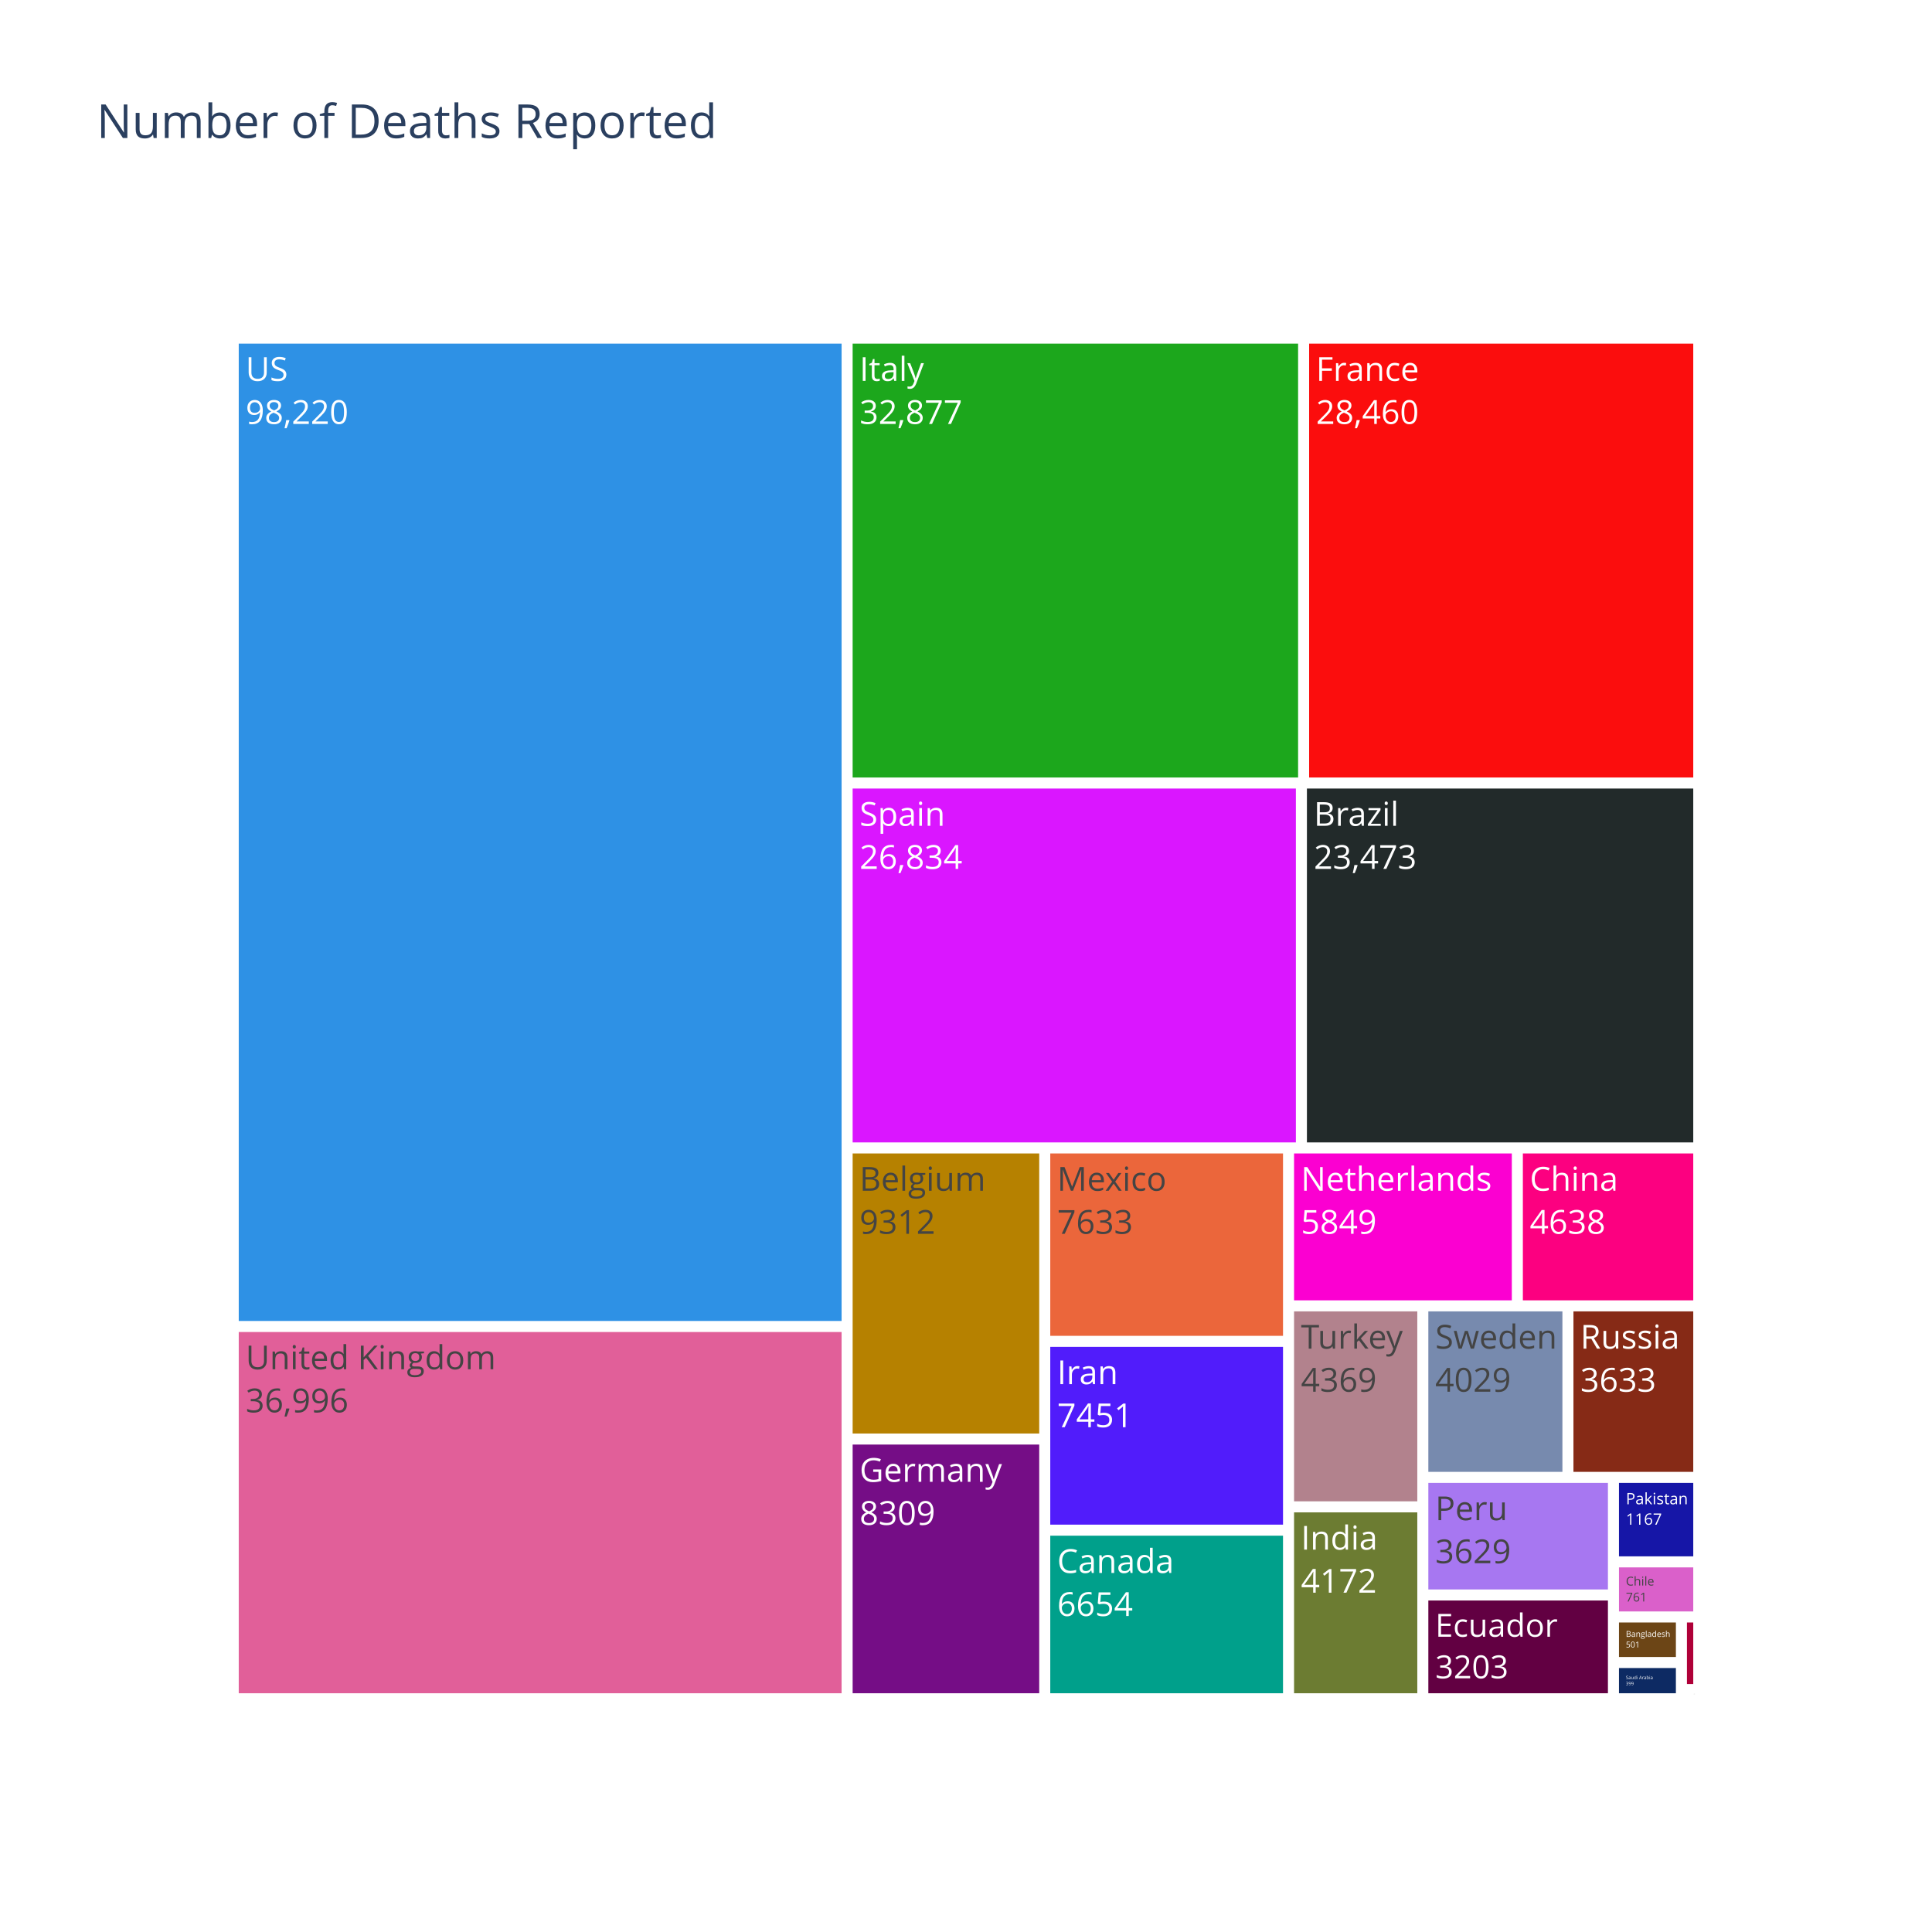
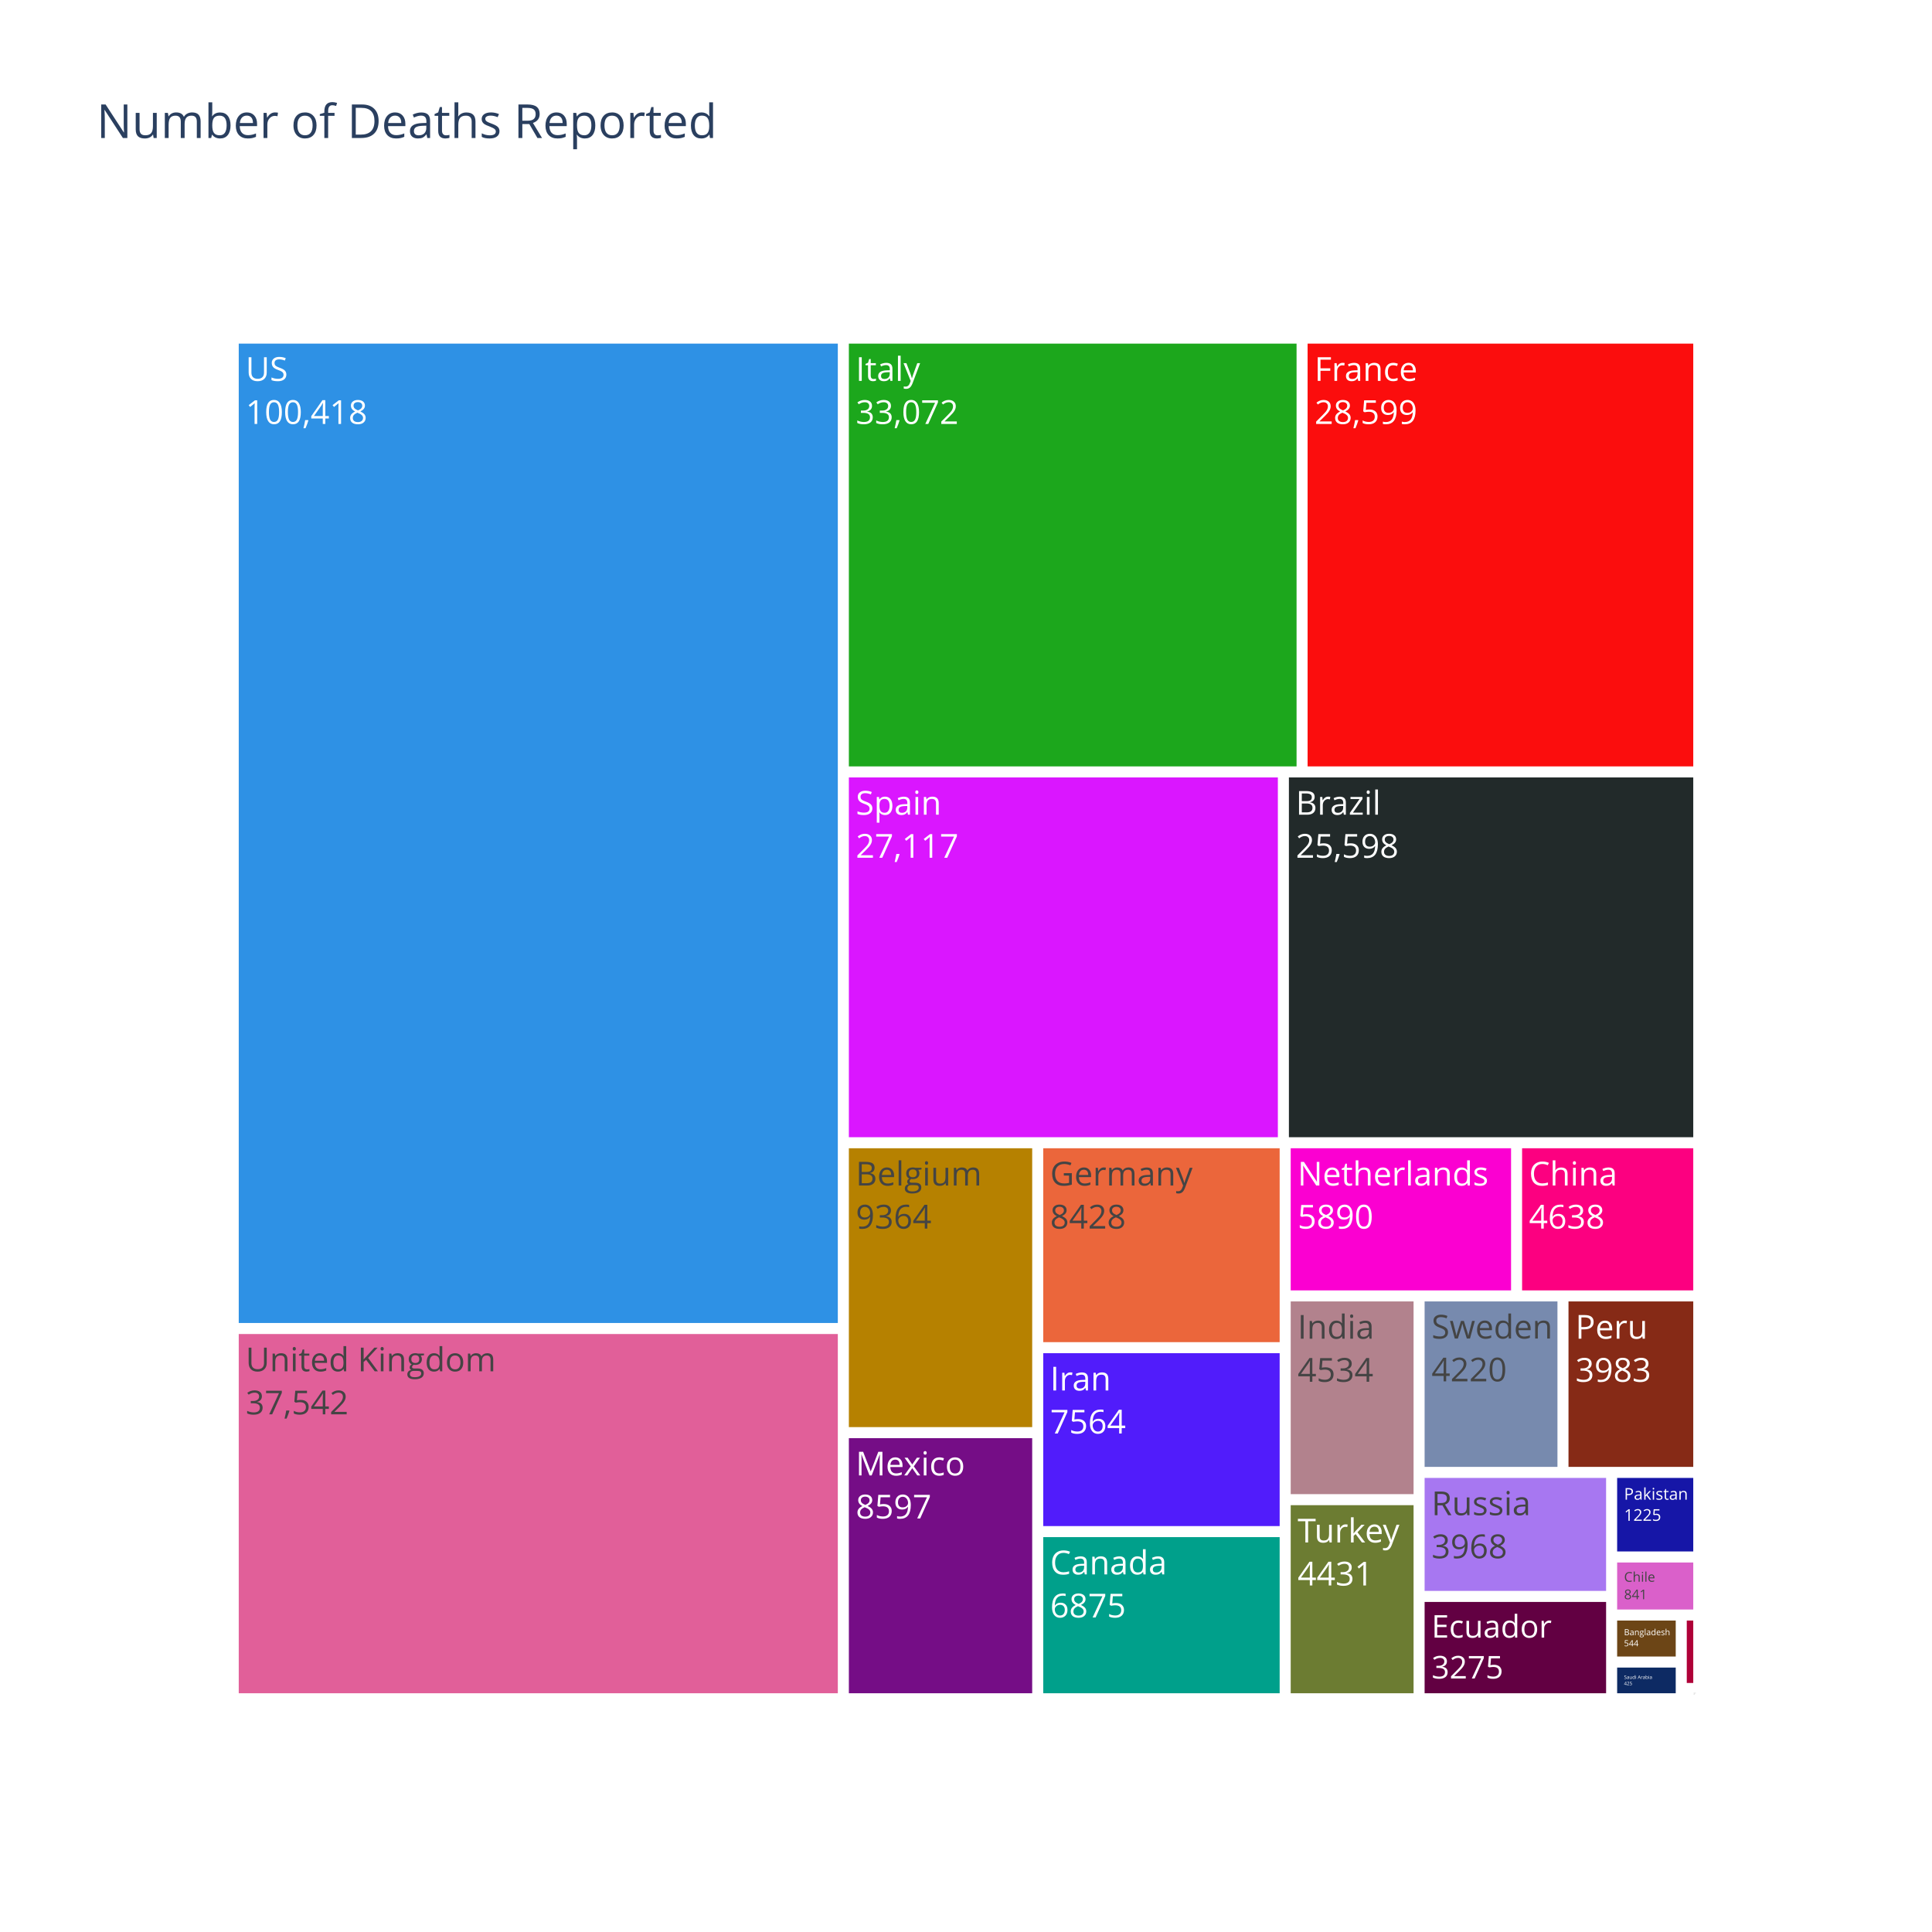
<svg xmlns="http://www.w3.org/2000/svg" class="main-svg" width="700" height="700" style="" viewBox="0 0 700 700">
  <rect x="0" y="0" width="700" height="700" style="fill: rgb(255, 255, 255); fill-opacity: 1;" />
-   <defs id="defs-acfd2f">
+   <defs id="defs-99809f">
    <g class="clips" />
    <g class="gradients" />
  </defs>
  <g class="bglayer" />
  <g class="layer-below">
    <g class="imagelayer" />
    <g class="shapelayer" />
  </g>
  <g class="cartesianlayer" />
  <g class="polarlayer" />
  <g class="ternarylayer" />
  <g class="geolayer" />
  <g class="funnelarealayer" />
  <g class="pielayer" />
  <g class="treemaplayer">
    <g class="trace treemap" style="opacity: 1;">
      <g class="slice cursor-pointer">
        <path class="surface" d="M80,100L620,100L620,620L80,620Z" style="pointer-events: all; stroke-width: 0; fill: rgb(0, 0, 0); fill-opacity: 0; stroke: rgb(0, 0, 0); stroke-opacity: 0; opacity: 0;" />
        <g class="slicetext">
          <text data-notex="1" class="slicetext" text-anchor="start" x="0" y="0" style="font-family: 'Open Sans', verdana, arial, sans-serif; font-size: 12px; fill: rgb(42, 63, 95); fill-opacity: 1; white-space: pre;" transform="translate(86,114)"> </text>
        </g>
      </g>
      <g class="slice cursor-pointer">
-         <path class="surface" d="M86,124L305.428,124L305.428,479.112L86,479.112Z" style="pointer-events: all; stroke-width: 1; fill: rgb(46, 145, 229); fill-opacity: 1; stroke: rgb(255, 255, 255); stroke-opacity: 1; opacity: 1;" />
+         <path class="surface" d="M86,124L304.058,124L304.058,479.844L86,479.844Z" style="pointer-events: all; stroke-width: 1; fill: rgb(46, 145, 229); fill-opacity: 1; stroke: rgb(255, 255, 255); stroke-opacity: 1; opacity: 1;" />
        <g class="slicetext">
          <text data-notex="1" class="slicetext" text-anchor="start" x="0" y="0" style="font-family: 'Open Sans', verdana, arial, sans-serif; font-size: 12px; fill: rgb(255, 255, 255); fill-opacity: 1; white-space: pre;" transform="translate(89,138)">
            <tspan class="line" dy="0em" x="0" y="0">US</tspan>
-             <tspan class="line" dy="1.3em" x="0" y="0">98,220</tspan>
-           </text>
-         </g>
-       </g>
-       <g class="slice cursor-pointer">
-         <path class="surface" d="M86,482.112L305.428,482.112L305.428,614L86,614Z" style="pointer-events: all; stroke-width: 1; fill: rgb(225, 95, 153); fill-opacity: 1; stroke: rgb(255, 255, 255); stroke-opacity: 1; opacity: 1;" />
-         <g class="slicetext">
-           <text data-notex="1" class="slicetext" text-anchor="start" x="0" y="0" style="font-family: 'Open Sans', verdana, arial, sans-serif; font-size: 12px; fill: rgb(68, 68, 68); fill-opacity: 1; white-space: pre;" transform="translate(89,496.1119)">
+             <tspan class="line" dy="1.3em" x="0" y="0">100,418</tspan>
+           </text>
+         </g>
+       </g>
+       <g class="slice cursor-pointer">
+         <path class="surface" d="M86,482.844L304.058,482.844L304.058,614L86,614Z" style="pointer-events: all; stroke-width: 1; fill: rgb(225, 95, 153); fill-opacity: 1; stroke: rgb(255, 255, 255); stroke-opacity: 1; opacity: 1;" />
+         <g class="slicetext">
+           <text data-notex="1" class="slicetext" text-anchor="start" x="0" y="0" style="font-family: 'Open Sans', verdana, arial, sans-serif; font-size: 12px; fill: rgb(68, 68, 68); fill-opacity: 1; white-space: pre;" transform="translate(89,496.8437)">
            <tspan class="line" dy="0em" x="0" y="0">United Kingdom</tspan>
-             <tspan class="line" dy="1.3em" x="0" y="0">36,996</tspan>
-           </text>
-         </g>
-       </g>
-       <g class="slice cursor-pointer">
-         <path class="surface" d="M308.428,124L470.825,124L470.825,282.204L308.428,282.204Z" style="pointer-events: all; stroke-width: 1; fill: rgb(28, 167, 28); fill-opacity: 1; stroke: rgb(255, 255, 255); stroke-opacity: 1; opacity: 1;" />
-         <g class="slicetext">
-           <text data-notex="1" class="slicetext" text-anchor="start" x="0" y="0" style="font-family: 'Open Sans', verdana, arial, sans-serif; font-size: 12px; fill: rgb(255, 255, 255); fill-opacity: 1; white-space: pre;" transform="translate(311.4285,138)">
+             <tspan class="line" dy="1.3em" x="0" y="0">37,542</tspan>
+           </text>
+         </g>
+       </g>
+       <g class="slice cursor-pointer">
+         <path class="surface" d="M307.058,124L470.269,124L470.269,278.181L307.058,278.181Z" style="pointer-events: all; stroke-width: 1; fill: rgb(28, 167, 28); fill-opacity: 1; stroke: rgb(255, 255, 255); stroke-opacity: 1; opacity: 1;" />
+         <g class="slicetext">
+           <text data-notex="1" class="slicetext" text-anchor="start" x="0" y="0" style="font-family: 'Open Sans', verdana, arial, sans-serif; font-size: 12px; fill: rgb(255, 255, 255); fill-opacity: 1; white-space: pre;" transform="translate(310.0577,138)">
            <tspan class="line" dy="0em" x="0" y="0">Italy</tspan>
-             <tspan class="line" dy="1.3em" x="0" y="0">32,877</tspan>
-           </text>
-         </g>
-       </g>
-       <g class="slice cursor-pointer">
-         <path class="surface" d="M473.825,124L614,124L614,282.204L473.825,282.204Z" style="pointer-events: all; stroke-width: 1; fill: rgb(251, 13, 13); fill-opacity: 1; stroke: rgb(255, 255, 255); stroke-opacity: 1; opacity: 1;" />
-         <g class="slicetext">
-           <text data-notex="1" class="slicetext" text-anchor="start" x="0" y="0" style="font-family: 'Open Sans', verdana, arial, sans-serif; font-size: 12px; fill: rgb(255, 255, 255); fill-opacity: 1; white-space: pre;" transform="translate(476.8247,138)">
+             <tspan class="line" dy="1.3em" x="0" y="0">33,072</tspan>
+           </text>
+         </g>
+       </g>
+       <g class="slice cursor-pointer">
+         <path class="surface" d="M473.269,124L614,124L614,278.181L473.269,278.181Z" style="pointer-events: all; stroke-width: 1; fill: rgb(251, 13, 13); fill-opacity: 1; stroke: rgb(255, 255, 255); stroke-opacity: 1; opacity: 1;" />
+         <g class="slicetext">
+           <text data-notex="1" class="slicetext" text-anchor="start" x="0" y="0" style="font-family: 'Open Sans', verdana, arial, sans-serif; font-size: 12px; fill: rgb(255, 255, 255); fill-opacity: 1; white-space: pre;" transform="translate(476.2689,138)">
            <tspan class="line" dy="0em" x="0" y="0">France</tspan>
-             <tspan class="line" dy="1.3em" x="0" y="0">28,460</tspan>
-           </text>
-         </g>
-       </g>
-       <g class="slice cursor-pointer">
-         <path class="surface" d="M308.428,285.204L470.022,285.204L470.022,414.419L308.428,414.419Z" style="pointer-events: all; stroke-width: 1; fill: rgb(218, 22, 255); fill-opacity: 1; stroke: rgb(255, 255, 255); stroke-opacity: 1; opacity: 1;" />
-         <g class="slicetext">
-           <text data-notex="1" class="slicetext" text-anchor="start" x="0" y="0" style="font-family: 'Open Sans', verdana, arial, sans-serif; font-size: 12px; fill: rgb(255, 255, 255); fill-opacity: 1; white-space: pre;" transform="translate(311.4285,299.2041)">
+             <tspan class="line" dy="1.3em" x="0" y="0">28,599</tspan>
+           </text>
+         </g>
+       </g>
+       <g class="slice cursor-pointer">
+         <path class="surface" d="M307.058,281.181L463.494,281.181L463.494,412.536L307.058,412.536Z" style="pointer-events: all; stroke-width: 1; fill: rgb(218, 22, 255); fill-opacity: 1; stroke: rgb(255, 255, 255); stroke-opacity: 1; opacity: 1;" />
+         <g class="slicetext">
+           <text data-notex="1" class="slicetext" text-anchor="start" x="0" y="0" style="font-family: 'Open Sans', verdana, arial, sans-serif; font-size: 12px; fill: rgb(255, 255, 255); fill-opacity: 1; white-space: pre;" transform="translate(310.0577,295.1808)">
            <tspan class="line" dy="0em" x="0" y="0">Spain</tspan>
-             <tspan class="line" dy="1.3em" x="0" y="0">26,834</tspan>
-           </text>
-         </g>
-       </g>
-       <g class="slice cursor-pointer">
-         <path class="surface" d="M473.022,285.204L614,285.204L614,414.419L473.022,414.419Z" style="pointer-events: all; stroke-width: 1; fill: rgb(34, 42, 42); fill-opacity: 1; stroke: rgb(255, 255, 255); stroke-opacity: 1; opacity: 1;" />
-         <g class="slicetext">
-           <text data-notex="1" class="slicetext" text-anchor="start" x="0" y="0" style="font-family: 'Open Sans', verdana, arial, sans-serif; font-size: 12px; fill: rgb(255, 255, 255); fill-opacity: 1; white-space: pre;" transform="translate(476.022,299.2041)">
+             <tspan class="line" dy="1.3em" x="0" y="0">27,117</tspan>
+           </text>
+         </g>
+       </g>
+       <g class="slice cursor-pointer">
+         <path class="surface" d="M466.494,281.181L614,281.181L614,412.536L466.494,412.536Z" style="pointer-events: all; stroke-width: 1; fill: rgb(34, 42, 42); fill-opacity: 1; stroke: rgb(255, 255, 255); stroke-opacity: 1; opacity: 1;" />
+         <g class="slicetext">
+           <text data-notex="1" class="slicetext" text-anchor="start" x="0" y="0" style="font-family: 'Open Sans', verdana, arial, sans-serif; font-size: 12px; fill: rgb(255, 255, 255); fill-opacity: 1; white-space: pre;" transform="translate(469.4944,295.1808)">
            <tspan class="line" dy="0em" x="0" y="0">Brazil</tspan>
-             <tspan class="line" dy="1.3em" x="0" y="0">23,473</tspan>
-           </text>
-         </g>
-       </g>
-       <g class="slice cursor-pointer">
-         <path class="surface" d="M308.428,417.419L377.03,417.419L377.03,519.89L308.428,519.89Z" style="pointer-events: all; stroke-width: 1; fill: rgb(182, 129, 0); fill-opacity: 1; stroke: rgb(255, 255, 255); stroke-opacity: 1; opacity: 1;" />
-         <g class="slicetext">
-           <text data-notex="1" class="slicetext" text-anchor="start" x="0" y="0" style="font-family: 'Open Sans', verdana, arial, sans-serif; font-size: 12px; fill: rgb(68, 68, 68); fill-opacity: 1; white-space: pre;" transform="translate(311.4285,431.4194)">
+             <tspan class="line" dy="1.3em" x="0" y="0">25,598</tspan>
+           </text>
+         </g>
+       </g>
+       <g class="slice cursor-pointer">
+         <path class="surface" d="M307.058,415.536L374.483,415.536L374.483,517.569L307.058,517.569Z" style="pointer-events: all; stroke-width: 1; fill: rgb(182, 129, 0); fill-opacity: 1; stroke: rgb(255, 255, 255); stroke-opacity: 1; opacity: 1;" />
+         <g class="slicetext">
+           <text data-notex="1" class="slicetext" text-anchor="start" x="0" y="0" style="font-family: 'Open Sans', verdana, arial, sans-serif; font-size: 12px; fill: rgb(68, 68, 68); fill-opacity: 1; white-space: pre;" transform="translate(310.0577,429.5355)">
            <tspan class="line" dy="0em" x="0" y="0">Belgium</tspan>
-             <tspan class="line" dy="1.3em" x="0" y="0">9312</tspan>
-           </text>
-         </g>
-       </g>
-       <g class="slice cursor-pointer">
-         <path class="surface" d="M308.428,522.89L377.03,522.89L377.03,614L308.428,614Z" style="pointer-events: all; stroke-width: 1; fill: rgb(117, 13, 134); fill-opacity: 1; stroke: rgb(255, 255, 255); stroke-opacity: 1; opacity: 1;" />
-         <g class="slicetext">
-           <text data-notex="1" class="slicetext" text-anchor="start" x="0" y="0" style="font-family: 'Open Sans', verdana, arial, sans-serif; font-size: 12px; fill: rgb(255, 255, 255); fill-opacity: 1; white-space: pre;" transform="translate(311.4285,536.8898)">
+             <tspan class="line" dy="1.3em" x="0" y="0">9364</tspan>
+           </text>
+         </g>
+       </g>
+       <g class="slice cursor-pointer">
+         <path class="surface" d="M307.058,520.569L374.483,520.569L374.483,614L307.058,614Z" style="pointer-events: all; stroke-width: 1; fill: rgb(117, 13, 134); fill-opacity: 1; stroke: rgb(255, 255, 255); stroke-opacity: 1; opacity: 1;" />
+         <g class="slicetext">
+           <text data-notex="1" class="slicetext" text-anchor="start" x="0" y="0" style="font-family: 'Open Sans', verdana, arial, sans-serif; font-size: 12px; fill: rgb(255, 255, 255); fill-opacity: 1; white-space: pre;" transform="translate(310.0577,534.5694)">
+             <tspan class="line" dy="0em" x="0" y="0">Mexico</tspan>
+             <tspan class="line" dy="1.3em" x="0" y="0">8597</tspan>
+           </text>
+         </g>
+       </g>
+       <g class="slice cursor-pointer">
+         <path class="surface" d="M377.483,415.536L464.146,415.536L464.146,486.788L377.483,486.788Z" style="pointer-events: all; stroke-width: 1; fill: rgb(235, 102, 59); fill-opacity: 1; stroke: rgb(255, 255, 255); stroke-opacity: 1; opacity: 1;" />
+         <g class="slicetext">
+           <text data-notex="1" class="slicetext" text-anchor="start" x="0" y="0" style="font-family: 'Open Sans', verdana, arial, sans-serif; font-size: 12px; fill: rgb(68, 68, 68); fill-opacity: 1; white-space: pre;" transform="translate(380.4835,429.5355)">
            <tspan class="line" dy="0em" x="0" y="0">Germany</tspan>
-             <tspan class="line" dy="1.3em" x="0" y="0">8309</tspan>
-           </text>
-         </g>
-       </g>
-       <g class="slice cursor-pointer">
-         <path class="surface" d="M380.03,417.419L465.36,417.419L465.36,484.499L380.03,484.499Z" style="pointer-events: all; stroke-width: 1; fill: rgb(235, 102, 59); fill-opacity: 1; stroke: rgb(255, 255, 255); stroke-opacity: 1; opacity: 1;" />
-         <g class="slicetext">
-           <text data-notex="1" class="slicetext" text-anchor="start" x="0" y="0" style="font-family: 'Open Sans', verdana, arial, sans-serif; font-size: 12px; fill: rgb(68, 68, 68); fill-opacity: 1; white-space: pre;" transform="translate(383.0299,431.4194)">
-             <tspan class="line" dy="0em" x="0" y="0">Mexico</tspan>
-             <tspan class="line" dy="1.3em" x="0" y="0">7633</tspan>
-           </text>
-         </g>
-       </g>
-       <g class="slice cursor-pointer">
-         <path class="surface" d="M380.03,487.499L465.36,487.499L465.36,552.908L380.03,552.908Z" style="pointer-events: all; stroke-width: 1; fill: rgb(81, 28, 251); fill-opacity: 1; stroke: rgb(255, 255, 255); stroke-opacity: 1; opacity: 1;" />
-         <g class="slicetext">
-           <text data-notex="1" class="slicetext" text-anchor="start" x="0" y="0" style="font-family: 'Open Sans', verdana, arial, sans-serif; font-size: 12px; fill: rgb(255, 255, 255); fill-opacity: 1; white-space: pre;" transform="translate(383.0299,501.4994)">
+             <tspan class="line" dy="1.3em" x="0" y="0">8428</tspan>
+           </text>
+         </g>
+       </g>
+       <g class="slice cursor-pointer">
+         <path class="surface" d="M377.483,489.788L464.146,489.788L464.146,553.429L377.483,553.429Z" style="pointer-events: all; stroke-width: 1; fill: rgb(81, 28, 251); fill-opacity: 1; stroke: rgb(255, 255, 255); stroke-opacity: 1; opacity: 1;" />
+         <g class="slicetext">
+           <text data-notex="1" class="slicetext" text-anchor="start" x="0" y="0" style="font-family: 'Open Sans', verdana, arial, sans-serif; font-size: 12px; fill: rgb(255, 255, 255); fill-opacity: 1; white-space: pre;" transform="translate(380.4835,503.7885)">
            <tspan class="line" dy="0em" x="0" y="0">Iran</tspan>
-             <tspan class="line" dy="1.3em" x="0" y="0">7451</tspan>
-           </text>
-         </g>
-       </g>
-       <g class="slice cursor-pointer">
-         <path class="surface" d="M380.03,555.908L465.36,555.908L465.36,614L380.03,614Z" style="pointer-events: all; stroke-width: 1; fill: rgb(0, 160, 139); fill-opacity: 1; stroke: rgb(255, 255, 255); stroke-opacity: 1; opacity: 1;" />
-         <g class="slicetext">
-           <text data-notex="1" class="slicetext" text-anchor="start" x="0" y="0" style="font-family: 'Open Sans', verdana, arial, sans-serif; font-size: 12px; fill: rgb(255, 255, 255); fill-opacity: 1; white-space: pre;" transform="translate(383.0299,569.9084)">
+             <tspan class="line" dy="1.3em" x="0" y="0">7564</tspan>
+           </text>
+         </g>
+       </g>
+       <g class="slice cursor-pointer">
+         <path class="surface" d="M377.483,556.429L464.146,556.429L464.146,614L377.483,614Z" style="pointer-events: all; stroke-width: 1; fill: rgb(0, 160, 139); fill-opacity: 1; stroke: rgb(255, 255, 255); stroke-opacity: 1; opacity: 1;" />
+         <g class="slicetext">
+           <text data-notex="1" class="slicetext" text-anchor="start" x="0" y="0" style="font-family: 'Open Sans', verdana, arial, sans-serif; font-size: 12px; fill: rgb(255, 255, 255); fill-opacity: 1; white-space: pre;" transform="translate(380.4835,570.4294)">
            <tspan class="line" dy="0em" x="0" y="0">Canada</tspan>
-             <tspan class="line" dy="1.3em" x="0" y="0">6654</tspan>
-           </text>
-         </g>
-       </g>
-       <g class="slice cursor-pointer">
-         <path class="surface" d="M468.36,417.419L548.262,417.419L548.262,471.637L468.36,471.637Z" style="pointer-events: all; stroke-width: 1; fill: rgb(251, 0, 209); fill-opacity: 1; stroke: rgb(255, 255, 255); stroke-opacity: 1; opacity: 1;" />
-         <g class="slicetext">
-           <text data-notex="1" class="slicetext" text-anchor="start" x="0" y="0" style="font-family: 'Open Sans', verdana, arial, sans-serif; font-size: 12px; fill: rgb(255, 255, 255); fill-opacity: 1; white-space: pre;" transform="translate(471.3604,431.4194)">
+             <tspan class="line" dy="1.3em" x="0" y="0">6875</tspan>
+           </text>
+         </g>
+       </g>
+       <g class="slice cursor-pointer">
+         <path class="surface" d="M467.146,415.536L547.983,415.536L547.983,468.033L467.146,468.033Z" style="pointer-events: all; stroke-width: 1; fill: rgb(251, 0, 209); fill-opacity: 1; stroke: rgb(255, 255, 255); stroke-opacity: 1; opacity: 1;" />
+         <g class="slicetext">
+           <text data-notex="1" class="slicetext" text-anchor="start" x="0" y="0" style="font-family: 'Open Sans', verdana, arial, sans-serif; font-size: 12px; fill: rgb(255, 255, 255); fill-opacity: 1; white-space: pre;" transform="translate(470.1458,429.5355)">
            <tspan class="line" dy="0em" x="0" y="0">Netherlands</tspan>
-             <tspan class="line" dy="1.3em" x="0" y="0">5849</tspan>
-           </text>
-         </g>
-       </g>
-       <g class="slice cursor-pointer">
-         <path class="surface" d="M551.262,417.419L614,417.419L614,471.637L551.262,471.637Z" style="pointer-events: all; stroke-width: 1; fill: rgb(252, 0, 128); fill-opacity: 1; stroke: rgb(255, 255, 255); stroke-opacity: 1; opacity: 1;" />
-         <g class="slicetext">
-           <text data-notex="1" class="slicetext" text-anchor="start" x="0" y="0" style="font-family: 'Open Sans', verdana, arial, sans-serif; font-size: 12px; fill: rgb(255, 255, 255); fill-opacity: 1; white-space: pre;" transform="translate(554.2624,431.4194)">
+             <tspan class="line" dy="1.3em" x="0" y="0">5890</tspan>
+           </text>
+         </g>
+       </g>
+       <g class="slice cursor-pointer">
+         <path class="surface" d="M550.983,415.536L614,415.536L614,468.033L550.983,468.033Z" style="pointer-events: all; stroke-width: 1; fill: rgb(252, 0, 128); fill-opacity: 1; stroke: rgb(255, 255, 255); stroke-opacity: 1; opacity: 1;" />
+         <g class="slicetext">
+           <text data-notex="1" class="slicetext" text-anchor="start" x="0" y="0" style="font-family: 'Open Sans', verdana, arial, sans-serif; font-size: 12px; fill: rgb(255, 255, 255); fill-opacity: 1; white-space: pre;" transform="translate(553.9833,429.5355)">
            <tspan class="line" dy="0em" x="0" y="0">China</tspan>
            <tspan class="line" dy="1.3em" x="0" y="0">4638</tspan>
          </text>
        </g>
      </g>
      <g class="slice cursor-pointer">
-         <path class="surface" d="M468.36,474.637L514.014,474.637L514.014,544.46L468.36,544.46Z" style="pointer-events: all; stroke-width: 1; fill: rgb(178, 130, 141); fill-opacity: 1; stroke: rgb(255, 255, 255); stroke-opacity: 1; opacity: 1;" />
-         <g class="slicetext">
-           <text data-notex="1" class="slicetext" text-anchor="start" x="0" y="0" style="font-family: 'Open Sans', verdana, arial, sans-serif; font-size: 12px; fill: rgb(68, 68, 68); fill-opacity: 1; white-space: pre;" transform="translate(471.3604,488.6365)">
+         <path class="surface" d="M467.146,471.033L512.663,471.033L512.663,541.855L467.146,541.855Z" style="pointer-events: all; stroke-width: 1; fill: rgb(178, 130, 141); fill-opacity: 1; stroke: rgb(255, 255, 255); stroke-opacity: 1; opacity: 1;" />
+         <g class="slicetext">
+           <text data-notex="1" class="slicetext" text-anchor="start" x="0" y="0" style="font-family: 'Open Sans', verdana, arial, sans-serif; font-size: 12px; fill: rgb(68, 68, 68); fill-opacity: 1; white-space: pre;" transform="translate(470.1458,485.0334)">
+             <tspan class="line" dy="0em" x="0" y="0">India</tspan>
+             <tspan class="line" dy="1.3em" x="0" y="0">4534</tspan>
+           </text>
+         </g>
+       </g>
+       <g class="slice cursor-pointer">
+         <path class="surface" d="M467.146,544.855L512.663,544.855L512.663,614L467.146,614Z" style="pointer-events: all; stroke-width: 1; fill: rgb(108, 124, 50); fill-opacity: 1; stroke: rgb(255, 255, 255); stroke-opacity: 1; opacity: 1;" />
+         <g class="slicetext">
+           <text data-notex="1" class="slicetext" text-anchor="start" x="0" y="0" style="font-family: 'Open Sans', verdana, arial, sans-serif; font-size: 12px; fill: rgb(255, 255, 255); fill-opacity: 1; white-space: pre;" transform="translate(470.1458,558.8552)">
            <tspan class="line" dy="0em" x="0" y="0">Turkey</tspan>
-             <tspan class="line" dy="1.3em" x="0" y="0">4369</tspan>
-           </text>
-         </g>
-       </g>
-       <g class="slice cursor-pointer">
-         <path class="surface" d="M468.36,547.46L514.014,547.46L514.014,614L468.36,614Z" style="pointer-events: all; stroke-width: 1; fill: rgb(108, 124, 50); fill-opacity: 1; stroke: rgb(255, 255, 255); stroke-opacity: 1; opacity: 1;" />
-         <g class="slicetext">
-           <text data-notex="1" class="slicetext" text-anchor="start" x="0" y="0" style="font-family: 'Open Sans', verdana, arial, sans-serif; font-size: 12px; fill: rgb(255, 255, 255); fill-opacity: 1; white-space: pre;" transform="translate(471.3604,561.4601)">
-             <tspan class="line" dy="0em" x="0" y="0">India</tspan>
-             <tspan class="line" dy="1.3em" x="0" y="0">4172</tspan>
-           </text>
-         </g>
-       </g>
-       <g class="slice cursor-pointer">
-         <path class="surface" d="M517.014,474.637L566.591,474.637L566.591,533.783L517.014,533.783Z" style="pointer-events: all; stroke-width: 1; fill: rgb(119, 138, 174); fill-opacity: 1; stroke: rgb(255, 255, 255); stroke-opacity: 1; opacity: 1;" />
-         <g class="slicetext">
-           <text data-notex="1" class="slicetext" text-anchor="start" x="0" y="0" style="font-family: 'Open Sans', verdana, arial, sans-serif; font-size: 12px; fill: rgb(68, 68, 68); fill-opacity: 1; white-space: pre;" transform="translate(520.0144,488.6365)">
+             <tspan class="line" dy="1.3em" x="0" y="0">4431</tspan>
+           </text>
+         </g>
+       </g>
+       <g class="slice cursor-pointer">
+         <path class="surface" d="M515.663,471.033L564.795,471.033L564.795,531.978L515.663,531.978Z" style="pointer-events: all; stroke-width: 1; fill: rgb(119, 138, 174); fill-opacity: 1; stroke: rgb(255, 255, 255); stroke-opacity: 1; opacity: 1;" />
+         <g class="slicetext">
+           <text data-notex="1" class="slicetext" text-anchor="start" x="0" y="0" style="font-family: 'Open Sans', verdana, arial, sans-serif; font-size: 12px; fill: rgb(68, 68, 68); fill-opacity: 1; white-space: pre;" transform="translate(518.6631,484.9719)scale(0.9944063)">
            <tspan class="line" dy="0em" x="0" y="0">Sweden</tspan>
-             <tspan class="line" dy="1.3em" x="0" y="0">4029</tspan>
-           </text>
-         </g>
-       </g>
-       <g class="slice cursor-pointer">
-         <path class="surface" d="M569.591,474.637L614,474.637L614,533.783L569.591,533.783Z" style="pointer-events: all; stroke-width: 1; fill: rgb(134, 42, 22); fill-opacity: 1; stroke: rgb(255, 255, 255); stroke-opacity: 1; opacity: 1;" />
-         <g class="slicetext">
-           <text data-notex="1" class="slicetext" text-anchor="start" x="0" y="0" style="font-family: 'Open Sans', verdana, arial, sans-serif; font-size: 12px; fill: rgb(255, 255, 255); fill-opacity: 1; white-space: pre;" transform="translate(572.591,488.6365)">
+             <tspan class="line" dy="1.3em" x="0" y="0">4220</tspan>
+           </text>
+         </g>
+       </g>
+       <g class="slice cursor-pointer">
+         <path class="surface" d="M567.795,471.033L614,471.033L614,531.978L567.795,531.978Z" style="pointer-events: all; stroke-width: 1; fill: rgb(134, 42, 22); fill-opacity: 1; stroke: rgb(255, 255, 255); stroke-opacity: 1; opacity: 1;" />
+         <g class="slicetext">
+           <text data-notex="1" class="slicetext" text-anchor="start" x="0" y="0" style="font-family: 'Open Sans', verdana, arial, sans-serif; font-size: 12px; fill: rgb(255, 255, 255); fill-opacity: 1; white-space: pre;" transform="translate(570.7954,485.0334)">
+             <tspan class="line" dy="0em" x="0" y="0">Peru</tspan>
+             <tspan class="line" dy="1.3em" x="0" y="0">3983</tspan>
+           </text>
+         </g>
+       </g>
+       <g class="slice cursor-pointer">
+         <path class="surface" d="M515.663,534.978L582.42,534.978L582.42,576.913L515.663,576.913Z" style="pointer-events: all; stroke-width: 1; fill: rgb(167, 119, 241); fill-opacity: 1; stroke: rgb(255, 255, 255); stroke-opacity: 1; opacity: 1;" />
+         <g class="slicetext">
+           <text data-notex="1" class="slicetext" text-anchor="start" x="0" y="0" style="font-family: 'Open Sans', verdana, arial, sans-serif; font-size: 12px; fill: rgb(68, 68, 68); fill-opacity: 1; white-space: pre;" transform="translate(518.6631,548.9781)">
            <tspan class="line" dy="0em" x="0" y="0">Russia</tspan>
-             <tspan class="line" dy="1.3em" x="0" y="0">3633</tspan>
-           </text>
-         </g>
-       </g>
-       <g class="slice cursor-pointer">
-         <path class="surface" d="M517.014,536.783L583.084,536.783L583.084,576.392L517.014,576.392Z" style="pointer-events: all; stroke-width: 1; fill: rgb(167, 119, 241); fill-opacity: 1; stroke: rgb(255, 255, 255); stroke-opacity: 1; opacity: 1;" />
-         <g class="slicetext">
-           <text data-notex="1" class="slicetext" text-anchor="start" x="0" y="0" style="font-family: 'Open Sans', verdana, arial, sans-serif; font-size: 12px; fill: rgb(68, 68, 68); fill-opacity: 1; white-space: pre;" transform="translate(520.0144,550.7827)">
-             <tspan class="line" dy="0em" x="0" y="0">Peru</tspan>
-             <tspan class="line" dy="1.3em" x="0" y="0">3629</tspan>
-           </text>
-         </g>
-       </g>
-       <g class="slice cursor-pointer">
-         <path class="surface" d="M517.014,579.392L583.084,579.392L583.084,614L517.014,614Z" style="pointer-events: all; stroke-width: 1; fill: rgb(98, 0, 66); fill-opacity: 1; stroke: rgb(255, 255, 255); stroke-opacity: 1; opacity: 1;" />
-         <g class="slicetext">
-           <text data-notex="1" class="slicetext" text-anchor="start" x="0" y="0" style="font-family: 'Open Sans', verdana, arial, sans-serif; font-size: 12px; fill: rgb(255, 255, 255); fill-opacity: 1; white-space: pre;" transform="translate(520.0144,593.0201)scale(0.9661721)">
+             <tspan class="line" dy="1.3em" x="0" y="0">3968</tspan>
+           </text>
+         </g>
+       </g>
+       <g class="slice cursor-pointer">
+         <path class="surface" d="M515.663,579.913L582.42,579.913L582.42,614L515.663,614Z" style="pointer-events: all; stroke-width: 1; fill: rgb(98, 0, 66); fill-opacity: 1; stroke: rgb(255, 255, 255); stroke-opacity: 1; opacity: 1;" />
+         <g class="slicetext">
+           <text data-notex="1" class="slicetext" text-anchor="start" x="0" y="0" style="font-family: 'Open Sans', verdana, arial, sans-serif; font-size: 12px; fill: rgb(255, 255, 255); fill-opacity: 1; white-space: pre;" transform="translate(518.6631,593.3474)scale(0.9485878)">
            <tspan class="line" dy="0em" x="0" y="0">Ecuador</tspan>
-             <tspan class="line" dy="1.3em" x="0" y="0">3203</tspan>
-           </text>
-         </g>
-       </g>
-       <g class="slice cursor-pointer">
-         <path class="surface" d="M586.084,536.783L614,536.783L614,564.395L586.084,564.395Z" style="pointer-events: all; stroke-width: 1; fill: rgb(22, 22, 167); fill-opacity: 1; stroke: rgb(255, 255, 255); stroke-opacity: 1; opacity: 1;" />
-         <g class="slicetext">
-           <text data-notex="1" class="slicetext" text-anchor="start" x="0" y="0" style="font-family: 'Open Sans', verdana, arial, sans-serif; font-size: 12px; fill: rgb(255, 255, 255); fill-opacity: 1; white-space: pre;" transform="translate(589.0843,545.0198)scale(0.4761038)">
+             <tspan class="line" dy="1.3em" x="0" y="0">3275</tspan>
+           </text>
+         </g>
+       </g>
+       <g class="slice cursor-pointer">
+         <path class="surface" d="M585.42,534.978L614,534.978L614,562.621L585.42,562.621Z" style="pointer-events: all; stroke-width: 1; fill: rgb(22, 22, 167); fill-opacity: 1; stroke: rgb(255, 255, 255); stroke-opacity: 1; opacity: 1;" />
+         <g class="slicetext">
+           <text data-notex="1" class="slicetext" text-anchor="start" x="0" y="0" style="font-family: 'Open Sans', verdana, arial, sans-serif; font-size: 12px; fill: rgb(255, 255, 255); fill-opacity: 1; white-space: pre;" transform="translate(588.4201,543.374)scale(0.4905343)">
            <tspan class="line" dy="0em" x="0" y="0">Pakistan</tspan>
-             <tspan class="line" dy="1.3em" x="0" y="0">1167</tspan>
-           </text>
-         </g>
-       </g>
-       <g class="slice cursor-pointer">
-         <path class="surface" d="M586.084,567.395L614,567.395L614,584.358L586.084,584.358Z" style="pointer-events: all; stroke-width: 1; fill: rgb(218, 96, 202); fill-opacity: 1; stroke: rgb(255, 255, 255); stroke-opacity: 1; opacity: 1;" />
-         <g class="slicetext">
-           <text data-notex="1" class="slicetext" text-anchor="start" x="0" y="0" style="font-family: 'Open Sans', verdana, arial, sans-serif; font-size: 12px; fill: rgb(68, 68, 68); fill-opacity: 1; white-space: pre;" transform="translate(589.0843,574.468)scale(0.3702383)">
+             <tspan class="line" dy="1.3em" x="0" y="0">1225</tspan>
+           </text>
+         </g>
+       </g>
+       <g class="slice cursor-pointer">
+         <path class="surface" d="M585.42,565.621L614,565.621L614,583.658L585.42,583.658Z" style="pointer-events: all; stroke-width: 1; fill: rgb(218, 96, 202); fill-opacity: 1; stroke: rgb(255, 255, 255); stroke-opacity: 1; opacity: 1;" />
+         <g class="slicetext">
+           <text data-notex="1" class="slicetext" text-anchor="start" x="0" y="0" style="font-family: 'Open Sans', verdana, arial, sans-serif; font-size: 12px; fill: rgb(68, 68, 68); fill-opacity: 1; white-space: pre;" transform="translate(588.4201,573.0924)scale(0.4065279)">
            <tspan class="line" dy="0em" x="0" y="0">Chile</tspan>
-             <tspan class="line" dy="1.3em" x="0" y="0">761</tspan>
-           </text>
-         </g>
-       </g>
-       <g class="slice cursor-pointer">
-         <path class="surface" d="M586.084,587.358L607.707,587.358L607.707,600.859L586.084,600.859Z" style="pointer-events: all; stroke-width: 1; fill: rgb(108, 69, 22); fill-opacity: 1; stroke: rgb(255, 255, 255); stroke-opacity: 1; opacity: 1;" />
-         <g class="slicetext">
-           <text data-notex="1" class="slicetext" text-anchor="start" x="0" y="0" style="font-family: 'Open Sans', verdana, arial, sans-serif; font-size: 12px; fill: rgb(255, 255, 255); fill-opacity: 1; white-space: pre;" transform="translate(589.0843,593.0689)scale(0.2464574)">
+             <tspan class="line" dy="1.3em" x="0" y="0">841</tspan>
+           </text>
+         </g>
+       </g>
+       <g class="slice cursor-pointer">
+         <path class="surface" d="M585.42,586.658L607.648,586.658L607.648,600.692L585.42,600.692Z" style="pointer-events: all; stroke-width: 1; fill: rgb(108, 69, 22); fill-opacity: 1; stroke: rgb(255, 255, 255); stroke-opacity: 1; opacity: 1;" />
+         <g class="slicetext">
+           <text data-notex="1" class="slicetext" text-anchor="start" x="0" y="0" style="font-family: 'Open Sans', verdana, arial, sans-serif; font-size: 12px; fill: rgb(255, 255, 255); fill-opacity: 1; white-space: pre;" transform="translate(588.4201,592.4736)scale(0.2559918)">
            <tspan class="line" dy="0em" x="0" y="0">Bangladesh</tspan>
-             <tspan class="line" dy="1.3em" x="0" y="0">501</tspan>
-           </text>
-         </g>
-       </g>
-       <g class="slice cursor-pointer">
-         <path class="surface" d="M586.084,603.859L607.707,603.859L607.707,614L586.084,614Z" style="pointer-events: all; stroke-width: 1; fill: rgb(13, 42, 99); fill-opacity: 1; stroke: rgb(255, 255, 255); stroke-opacity: 1; opacity: 1;" />
-         <g class="slicetext">
-           <text data-notex="1" class="slicetext" text-anchor="start" x="0" y="0" style="font-family: 'Open Sans', verdana, arial, sans-serif; font-size: 12px; fill: rgb(255, 255, 255); fill-opacity: 1; white-space: pre;" transform="translate(589.0843,608.3972)scale(0.1398658)">
+             <tspan class="line" dy="1.3em" x="0" y="0">544</tspan>
+           </text>
+         </g>
+       </g>
+       <g class="slice cursor-pointer">
+         <path class="surface" d="M585.42,603.692L607.648,603.692L607.648,614L585.42,614Z" style="pointer-events: all; stroke-width: 1; fill: rgb(13, 42, 99); fill-opacity: 1; stroke: rgb(255, 255, 255); stroke-opacity: 1; opacity: 1;" />
+         <g class="slicetext">
+           <text data-notex="1" class="slicetext" text-anchor="start" x="0" y="0" style="font-family: 'Open Sans', verdana, arial, sans-serif; font-size: 12px; fill: rgb(255, 255, 255); fill-opacity: 1; white-space: pre;" transform="translate(588.4201,608.2924)scale(0.1454962)">
            <tspan class="line" dy="0em" x="0" y="0">Saudi Arabia</tspan>
-             <tspan class="line" dy="1.3em" x="0" y="0">399</tspan>
-           </text>
-         </g>
-       </g>
-       <g class="slice cursor-pointer">
-         <path class="surface" d="M610.707,587.358L614,587.358L614,610.649L610.707,610.649Z" style="pointer-events: all; stroke-width: 1; fill: rgb(175, 0, 56); fill-opacity: 1; stroke: rgb(255, 255, 255); stroke-opacity: 1; opacity: 1;" />
-         <g class="slicetext">
-           <text data-notex="1" class="slicetext" text-anchor="start" x="0" y="0" style="font-family: 'Open Sans', verdana, arial, sans-serif; font-size: 12px; fill: rgb(255, 255, 255); fill-opacity: 1; white-space: pre;" transform="translate(613.7074,588.248)scale(0.0809233)">
+             <tspan class="line" dy="1.3em" x="0" y="0">425</tspan>
+           </text>
+         </g>
+       </g>
+       <g class="slice cursor-pointer">
+         <path class="surface" d="M610.648,586.658L614,586.658L614,610.269L610.648,610.269Z" style="pointer-events: all; stroke-width: 1; fill: rgb(175, 0, 56); fill-opacity: 1; stroke: rgb(255, 255, 255); stroke-opacity: 1; opacity: 1;" />
+         <g class="slicetext">
+           <text data-notex="1" class="slicetext" text-anchor="start" x="0" y="0" style="font-family: 'Open Sans', verdana, arial, sans-serif; font-size: 12px; fill: rgb(255, 255, 255); fill-opacity: 1; white-space: pre;" transform="translate(613.6476,587.564)scale(0.0823946)">
            <tspan class="line" dy="0em" x="0" y="0">Belarus</tspan>
-             <tspan class="line" dy="1.3em" x="0" y="0">204</tspan>
-           </text>
-         </g>
-       </g>
-       <g class="slice cursor-pointer">
-         <path class="surface" d="M610.707,613.649L614,613.649L614,614L610.707,614Z" style="pointer-events: all; stroke-width: 1; fill: rgb(137, 193, 240); fill-opacity: 1; stroke: rgb(255, 255, 255); stroke-opacity: 1; opacity: 1;" />
-         <g class="slicetext">
-           <text data-notex="1" class="slicetext" text-anchor="start" x="0" y="0" style="font-family: 'Open Sans', verdana, arial, sans-serif; font-size: 12px; fill: rgb(68, 68, 68); fill-opacity: 1; white-space: pre;" transform="translate(613.7074,613.7795)scale(0.01184923)">
+             <tspan class="line" dy="1.3em" x="0" y="0">214</tspan>
+           </text>
+         </g>
+       </g>
+       <g class="slice cursor-pointer">
+         <path class="surface" d="M610.648,613.269L614,613.269L614,614L610.648,614Z" style="pointer-events: all; stroke-width: 1; fill: rgb(137, 193, 240); fill-opacity: 1; stroke: rgb(255, 255, 255); stroke-opacity: 1; opacity: 1;" />
+         <g class="slicetext">
+           <text data-notex="1" class="slicetext" text-anchor="start" x="0" y="0" style="font-family: 'Open Sans', verdana, arial, sans-serif; font-size: 12px; fill: rgb(68, 68, 68); fill-opacity: 1; white-space: pre;" transform="translate(613.6476,613.5408)scale(0.02467522)">
            <tspan class="line" dy="0em" x="0" y="0">Qatar</tspan>
-             <tspan class="line" dy="1.3em" x="0" y="0">26</tspan>
+             <tspan class="line" dy="1.3em" x="0" y="0">30</tspan>
          </text>
        </g>
      </g>
    </g>
  </g>
  <g class="sunburstlayer" />
  <g class="glimages" />
-   <defs id="topdefs-acfd2f">
+   <defs id="topdefs-99809f">
    <g class="clips" />
  </defs>
  <g class="layer-above">
    <g class="imagelayer" />
    <g class="shapelayer" />
  </g>
  <g class="infolayer">
    <g class="g-gtitle">
      <text class="gtitle" x="35" y="50" text-anchor="start" dy="0em" style="font-family: 'Open Sans', verdana, arial, sans-serif; font-size: 17px; fill: rgb(42, 63, 95); opacity: 1; font-weight: normal; white-space: pre;">Number of Deaths Reported</text>
    </g>
  </g>
</svg>
